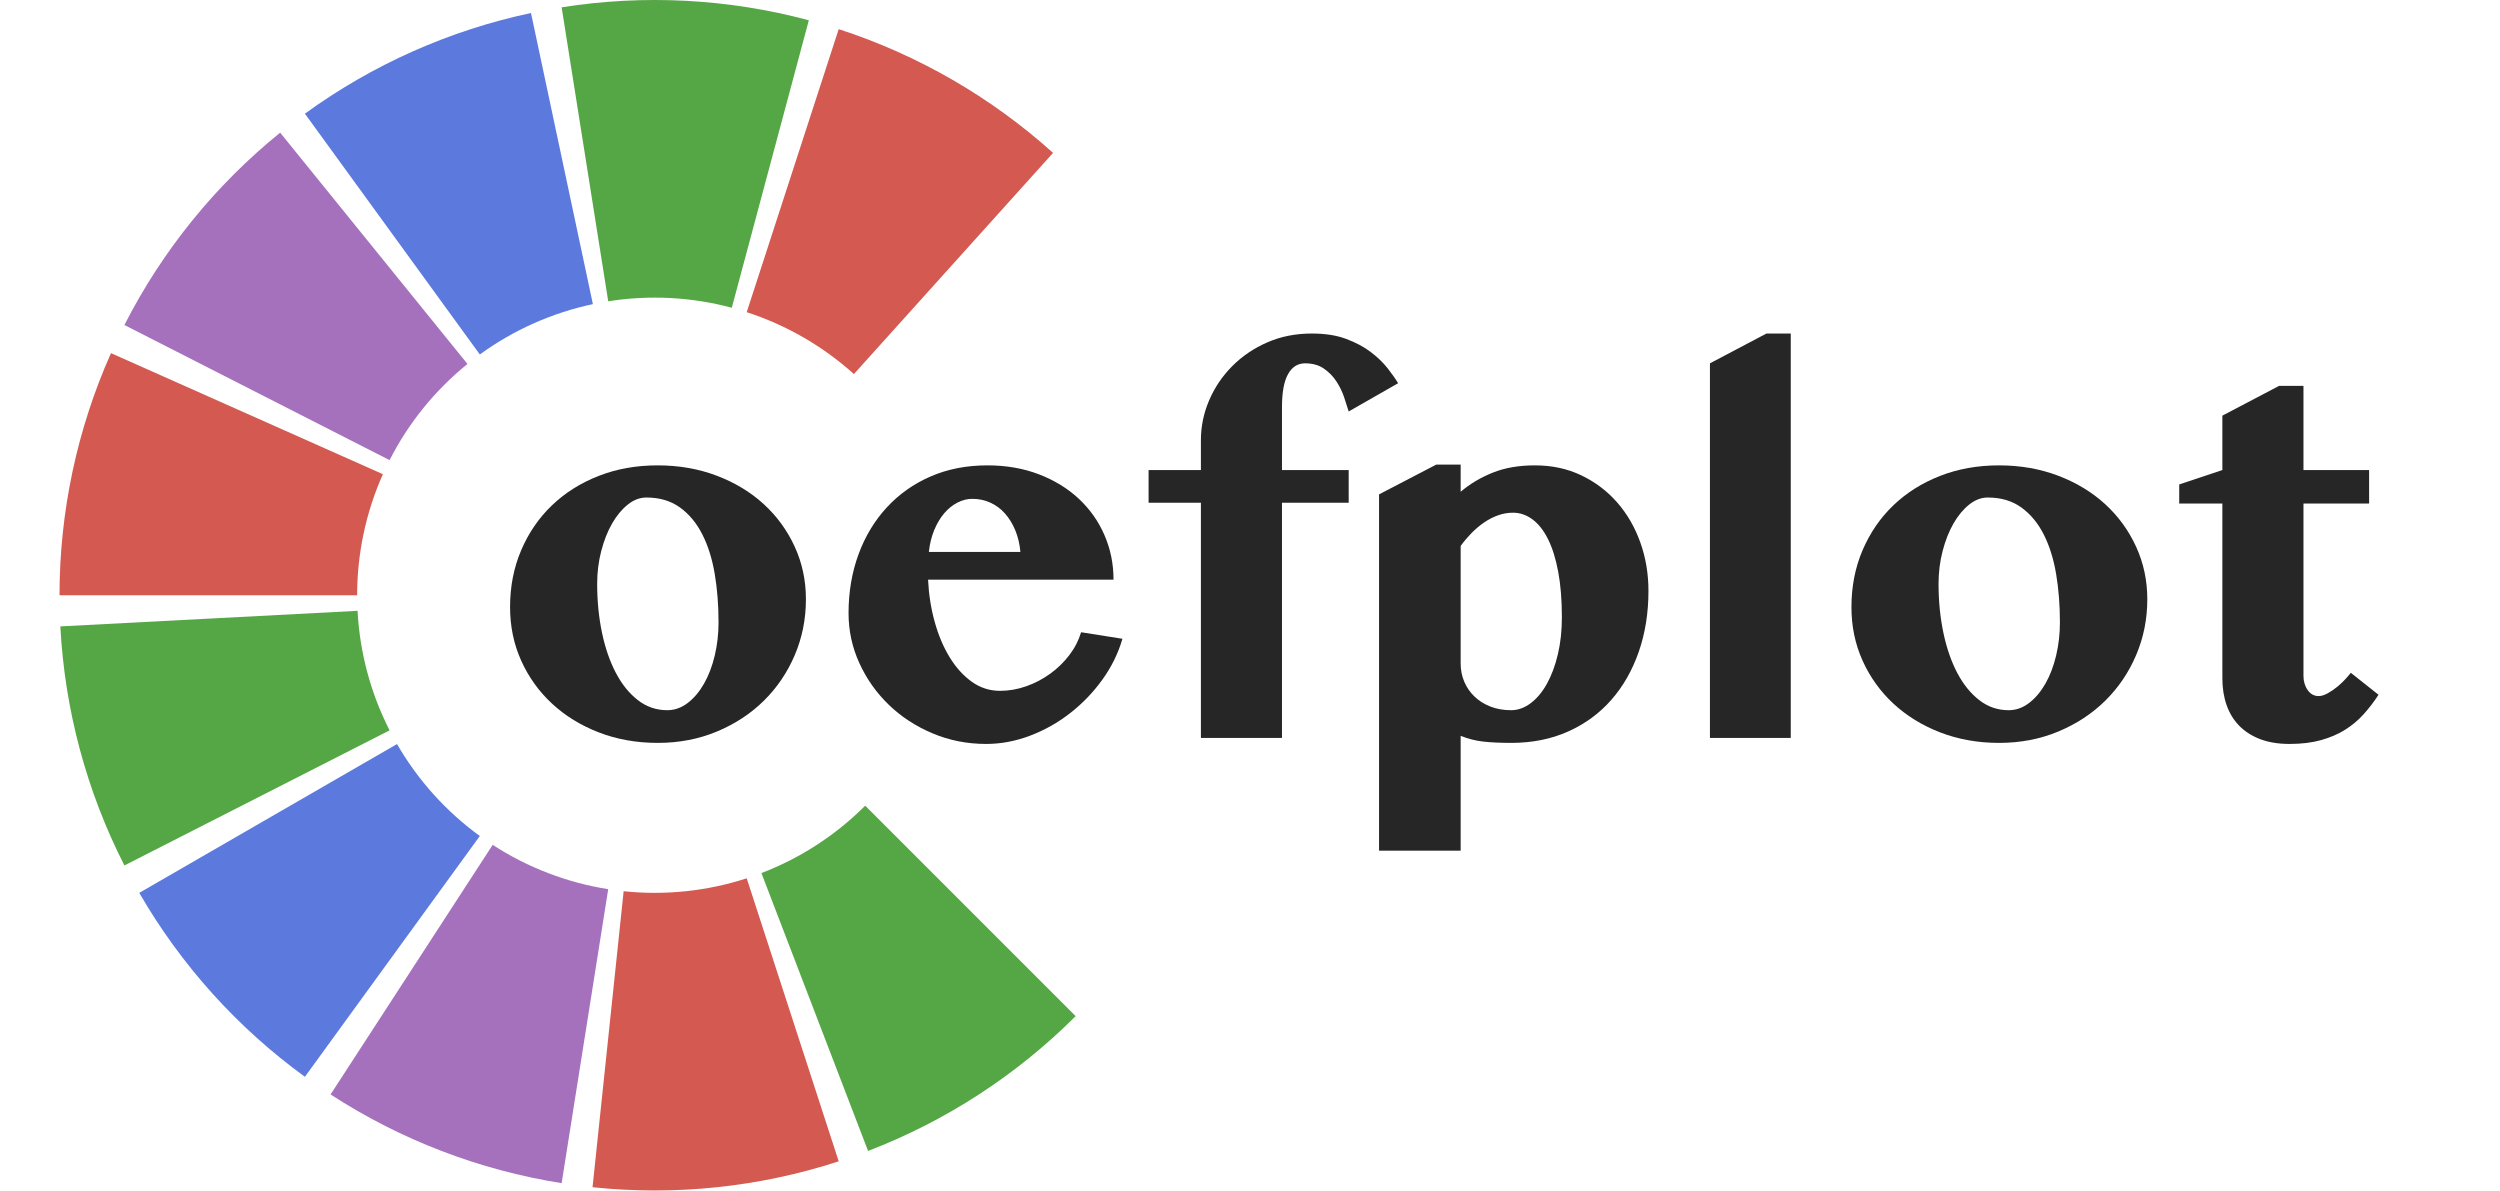
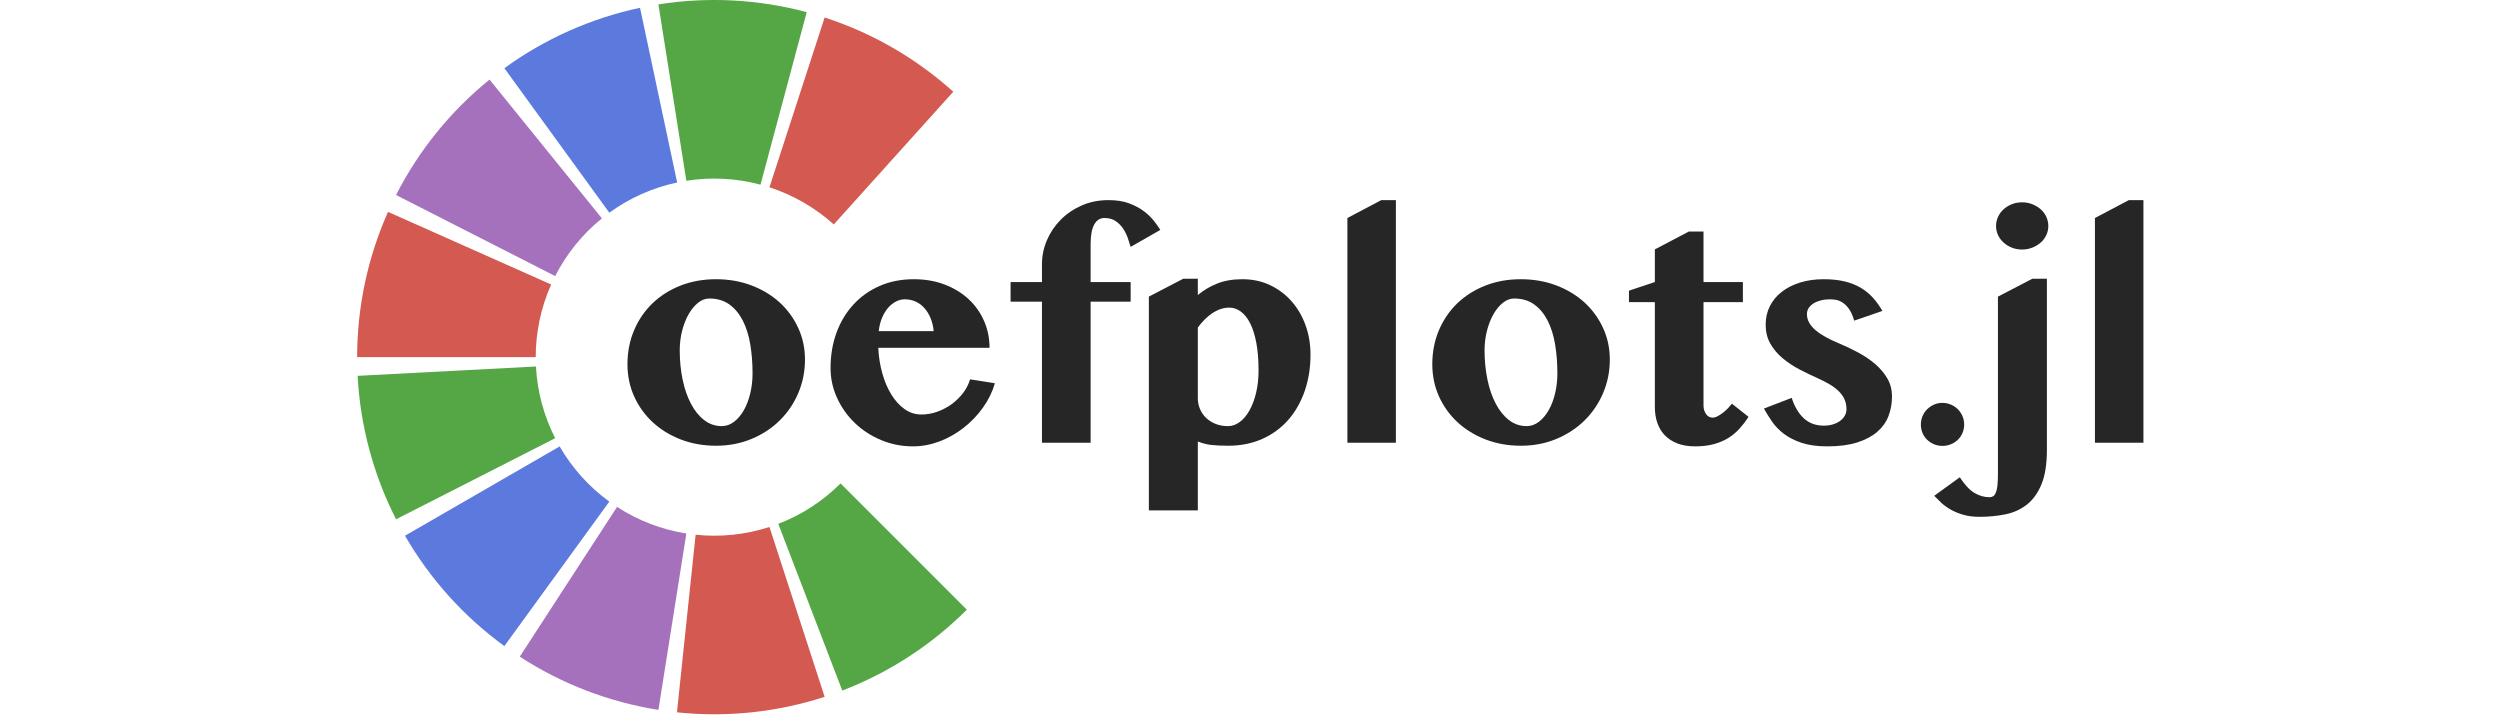
- <svg xmlns="http://www.w3.org/2000/svg" xmlns:xlink="http://www.w3.org/1999/xlink" width="420pt" height="200pt" viewBox="0 0 420 200" version="1.1">
+ <svg xmlns="http://www.w3.org/2000/svg" xmlns:xlink="http://www.w3.org/1999/xlink" width="700pt" height="200pt" viewBox="0 0 700 200" version="1.1">
  <defs>
    <g>
      <symbol overflow="visible" id="glyph0-0">
        <path style="stroke:none;" d="M 2.637 0 L 2.637 -66.008 L 56.516 -66.008 L 56.516 0 Z M 5.801 -2.504 L 53.305 -2.504 L 53.305 -63.5 L 5.801 -63.5 Z M 5.801 -2.504 " />
      </symbol>
      <symbol overflow="visible" id="glyph0-1">
        <path style="stroke:none;" d="M 28.52 0.836 C 24.945 0.836 21.645 0.25 18.609 -0.922 C 15.578 -2.094 12.957 -3.707 10.746 -5.758 C 8.531 -7.809 6.805 -10.219 5.559 -12.984 C 4.312 -15.754 3.691 -18.75 3.691 -21.973 C 3.691 -25.43 4.312 -28.617 5.559 -31.531 C 6.805 -34.445 8.523 -36.957 10.723 -39.066 C 12.922 -41.176 15.535 -42.824 18.566 -44.012 C 21.598 -45.199 24.902 -45.789 28.477 -45.789 C 32.051 -45.789 35.359 -45.211 38.406 -44.055 C 41.453 -42.898 44.086 -41.309 46.297 -39.289 C 48.508 -37.266 50.242 -34.887 51.504 -32.145 C 52.766 -29.406 53.395 -26.453 53.395 -23.289 C 53.395 -19.98 52.77 -16.859 51.527 -13.93 C 50.281 -11 48.551 -8.445 46.34 -6.262 C 44.129 -4.078 41.5 -2.352 38.453 -1.078 C 35.406 0.195 32.094 0.836 28.52 0.836 Z M 30.102 -4.656 C 31.332 -4.656 32.477 -5.062 33.531 -5.867 C 34.586 -6.672 35.5 -7.758 36.277 -9.117 C 37.055 -10.48 37.652 -12.055 38.078 -13.844 C 38.504 -15.629 38.715 -17.492 38.715 -19.422 C 38.715 -22.293 38.504 -24.996 38.078 -27.531 C 37.652 -30.066 36.957 -32.285 35.992 -34.188 C 35.023 -36.094 33.773 -37.602 32.234 -38.715 C 30.695 -39.828 28.812 -40.387 26.586 -40.387 C 25.504 -40.387 24.461 -39.992 23.469 -39.199 C 22.473 -38.406 21.594 -37.348 20.828 -36.012 C 20.066 -34.68 19.461 -33.141 19.008 -31.398 C 18.555 -29.656 18.324 -27.816 18.324 -25.883 C 18.324 -22.984 18.598 -20.242 19.137 -17.664 C 19.68 -15.086 20.457 -12.84 21.469 -10.922 C 22.477 -9 23.707 -7.477 25.16 -6.352 C 26.609 -5.223 28.258 -4.656 30.102 -4.656 Z M 30.102 -4.656 " />
      </symbol>
      <symbol overflow="visible" id="glyph0-2">
        <path style="stroke:none;" d="M 26.805 1.012 C 23.613 1.012 20.609 0.418 17.797 -0.77 C 14.984 -1.957 12.539 -3.551 10.461 -5.559 C 8.379 -7.566 6.73 -9.895 5.516 -12.547 C 4.301 -15.199 3.691 -18.004 3.691 -20.961 C 3.691 -24.508 4.25 -27.797 5.359 -30.828 C 6.473 -33.859 8.055 -36.488 10.109 -38.715 C 12.16 -40.941 14.613 -42.68 17.469 -43.922 C 20.324 -45.168 23.512 -45.789 27.027 -45.789 C 30.16 -45.789 33.031 -45.293 35.641 -44.297 C 38.246 -43.301 40.48 -41.938 42.34 -40.211 C 44.203 -38.48 45.645 -36.445 46.672 -34.102 C 47.695 -31.758 48.207 -29.254 48.207 -26.586 L 17.051 -26.586 C 17.168 -24.098 17.543 -21.723 18.172 -19.469 C 18.801 -17.211 19.645 -15.227 20.699 -13.512 C 21.754 -11.797 22.992 -10.438 24.41 -9.426 C 25.832 -8.414 27.406 -7.91 29.137 -7.91 C 30.629 -7.91 32.102 -8.168 33.551 -8.68 C 35 -9.191 36.344 -9.895 37.574 -10.789 C 38.805 -11.684 39.875 -12.723 40.781 -13.91 C 41.688 -15.094 42.348 -16.375 42.758 -17.754 L 49.703 -16.656 C 49 -14.223 47.879 -11.938 46.34 -9.801 C 44.801 -7.66 43 -5.785 40.934 -4.176 C 38.867 -2.562 36.621 -1.297 34.188 -0.375 C 31.758 0.547 29.297 1.012 26.805 1.012 Z M 32.562 -31.246 C 32.445 -32.562 32.16 -33.773 31.707 -34.871 C 31.254 -35.969 30.672 -36.914 29.969 -37.703 C 29.266 -38.496 28.445 -39.105 27.508 -39.527 C 26.57 -39.953 25.562 -40.164 24.477 -40.164 C 23.629 -40.164 22.793 -39.953 21.973 -39.527 C 21.152 -39.102 20.414 -38.504 19.754 -37.727 C 19.094 -36.949 18.539 -36.012 18.082 -34.914 C 17.629 -33.816 17.328 -32.594 17.184 -31.246 Z M 32.562 -31.246 " />
      </symbol>
      <symbol overflow="visible" id="glyph0-3">
        <path style="stroke:none;" d="M 34.629 -54.844 C 34.422 -55.516 34.168 -56.316 33.859 -57.238 C 33.551 -58.16 33.121 -59.047 32.562 -59.898 C 32.008 -60.746 31.305 -61.465 30.453 -62.051 C 29.605 -62.637 28.551 -62.93 27.289 -62.93 C 26.059 -62.93 25.109 -62.32 24.434 -61.105 C 23.758 -59.891 23.422 -58.051 23.422 -55.59 L 23.422 -45 L 34.629 -45 L 34.629 -39.508 L 23.422 -39.508 L 23.422 0 L 9.801 0 L 9.801 -39.508 L 1.012 -39.508 L 1.012 -45 L 9.801 -45 L 9.801 -50.008 C 9.801 -52.324 10.262 -54.559 11.184 -56.711 C 12.105 -58.863 13.395 -60.777 15.051 -62.445 C 16.707 -64.117 18.668 -65.449 20.941 -66.445 C 23.211 -67.441 25.707 -67.938 28.434 -67.938 C 30.66 -67.938 32.578 -67.641 34.188 -67.039 C 35.801 -66.438 37.18 -65.707 38.32 -64.84 C 39.461 -63.977 40.406 -63.07 41.156 -62.117 C 41.902 -61.164 42.496 -60.32 42.934 -59.59 Z M 34.629 -54.844 " />
      </symbol>
      <symbol overflow="visible" id="glyph0-4">
        <path style="stroke:none;" d="M 6.594 -40.914 L 16.215 -45.922 L 20.305 -45.922 L 20.305 -41.352 C 21.855 -42.672 23.648 -43.742 25.688 -44.562 C 27.723 -45.383 30.086 -45.789 32.781 -45.789 C 35.652 -45.789 38.262 -45.227 40.605 -44.098 C 42.949 -42.969 44.957 -41.449 46.625 -39.527 C 48.297 -37.609 49.586 -35.375 50.492 -32.828 C 51.402 -30.277 51.855 -27.57 51.855 -24.695 C 51.855 -21.004 51.312 -17.602 50.23 -14.48 C 49.145 -11.359 47.609 -8.664 45.617 -6.395 C 43.625 -4.125 41.207 -2.352 38.363 -1.078 C 35.523 0.195 32.328 0.836 28.785 0.836 C 26.969 0.836 25.406 0.762 24.105 0.617 C 22.801 0.469 21.531 0.148 20.305 -0.352 L 20.305 18.941 L 6.594 18.941 Z M 20.305 -12.48 C 20.305 -11.398 20.508 -10.379 20.918 -9.426 C 21.328 -8.473 21.898 -7.648 22.633 -6.945 C 23.363 -6.242 24.25 -5.684 25.289 -5.273 C 26.328 -4.863 27.496 -4.656 28.785 -4.656 C 29.926 -4.656 31.02 -5.047 32.059 -5.824 C 33.098 -6.602 34.008 -7.684 34.781 -9.074 C 35.559 -10.465 36.176 -12.113 36.629 -14.02 C 37.082 -15.922 37.309 -18.004 37.309 -20.258 C 37.309 -23.16 37.105 -25.707 36.695 -27.906 C 36.285 -30.102 35.711 -31.934 34.98 -33.398 C 34.25 -34.863 33.375 -35.969 32.367 -36.715 C 31.355 -37.461 30.266 -37.836 29.094 -37.836 C 28.242 -37.836 27.406 -37.691 26.586 -37.398 C 25.766 -37.105 24.984 -36.703 24.234 -36.188 C 23.488 -35.676 22.785 -35.082 22.125 -34.41 C 21.469 -33.734 20.859 -33.016 20.305 -32.258 Z M 20.305 -12.48 " />
      </symbol>
      <symbol overflow="visible" id="glyph0-5">
        <path style="stroke:none;" d="M 20.039 0 L 6.461 0 L 6.461 -62.93 L 15.953 -67.938 L 20.039 -67.938 Z M 20.039 0 " />
      </symbol>
      <symbol overflow="visible" id="glyph0-6">
        <path style="stroke:none;" d="M 1.891 -39.375 L 1.891 -42.582 L 9.141 -45 L 9.141 -54.141 L 18.676 -59.148 L 22.766 -59.148 L 22.766 -45 L 33.793 -45 L 33.793 -39.375 L 22.766 -39.375 L 22.766 -10.414 C 22.766 -9.508 23 -8.715 23.469 -8.043 C 23.938 -7.367 24.551 -7.031 25.312 -7.031 C 25.781 -7.031 26.301 -7.191 26.871 -7.516 C 27.445 -7.836 27.984 -8.211 28.5 -8.637 C 29.012 -9.062 29.465 -9.492 29.859 -9.93 C 30.258 -10.371 30.543 -10.707 30.719 -10.941 L 35.375 -7.25 C 34.613 -6.078 33.781 -4.988 32.871 -3.977 C 31.961 -2.965 30.922 -2.094 29.75 -1.363 C 28.578 -0.629 27.23 -0.051 25.707 0.375 C 24.184 0.797 22.426 1.012 20.434 1.012 C 18.531 1.012 16.875 0.738 15.469 0.199 C 14.062 -0.344 12.891 -1.098 11.953 -2.066 C 11.016 -3.031 10.312 -4.188 9.844 -5.539 C 9.375 -6.887 9.141 -8.379 9.141 -10.02 L 9.141 -39.375 Z M 1.891 -39.375 " />
      </symbol>
+       <symbol overflow="visible" id="glyph0-7">
+         <path style="stroke:none;" d="M 11.117 -12.57 C 11.91 -10.109 13.043 -8.195 14.523 -6.832 C 16.004 -5.469 17.855 -4.789 20.082 -4.789 C 21.02 -4.789 21.879 -4.906 22.652 -5.141 C 23.43 -5.375 24.105 -5.707 24.676 -6.129 C 25.246 -6.555 25.688 -7.047 25.992 -7.602 C 26.301 -8.16 26.453 -8.758 26.453 -9.406 C 26.453 -10.461 26.258 -11.402 25.863 -12.238 C 25.469 -13.074 24.918 -13.828 24.215 -14.5 C 23.512 -15.176 22.676 -15.797 21.711 -16.371 C 20.742 -16.941 19.703 -17.477 18.59 -17.973 C 16.801 -18.766 15.031 -19.621 13.273 -20.543 C 11.516 -21.469 9.93 -22.523 8.523 -23.707 C 7.117 -24.895 5.984 -26.25 5.121 -27.773 C 4.258 -29.297 3.824 -31.055 3.824 -33.047 C 3.824 -34.953 4.219 -36.688 5.008 -38.254 C 5.801 -39.82 6.914 -41.164 8.352 -42.273 C 9.785 -43.387 11.5 -44.254 13.492 -44.867 C 15.484 -45.484 17.68 -45.789 20.082 -45.789 C 22.281 -45.789 24.227 -45.586 25.93 -45.176 C 27.629 -44.766 29.121 -44.18 30.41 -43.418 C 31.699 -42.656 32.844 -41.727 33.836 -40.629 C 34.832 -39.531 35.727 -38.289 36.52 -36.914 L 28.609 -34.188 C 28.199 -35.625 27.699 -36.738 27.113 -37.531 C 26.527 -38.32 25.914 -38.914 25.27 -39.309 C 24.625 -39.703 23.992 -39.945 23.379 -40.035 C 22.766 -40.121 22.223 -40.164 21.754 -40.164 C 20.902 -40.164 20.098 -40.07 19.336 -39.879 C 18.574 -39.688 17.898 -39.418 17.312 -39.066 C 16.727 -38.715 16.258 -38.285 15.906 -37.77 C 15.555 -37.258 15.383 -36.664 15.383 -35.992 C 15.383 -35.141 15.602 -34.336 16.039 -33.574 C 16.48 -32.812 17.094 -32.102 17.887 -31.441 C 18.676 -30.781 19.605 -30.16 20.676 -29.574 C 21.746 -28.988 22.91 -28.434 24.172 -27.906 C 26.074 -27.113 27.926 -26.234 29.73 -25.27 C 31.531 -24.301 33.133 -23.211 34.539 -21.996 C 35.945 -20.781 37.074 -19.43 37.926 -17.953 C 38.773 -16.473 39.199 -14.824 39.199 -13.008 C 39.199 -11.047 38.875 -9.215 38.234 -7.516 C 37.59 -5.816 36.539 -4.336 35.09 -3.078 C 33.641 -1.816 31.766 -0.82 29.465 -0.086 C 27.164 0.645 24.375 1.012 21.094 1.012 C 18.281 1.012 15.902 0.688 13.953 0.043 C 12.004 -0.602 10.355 -1.43 9.008 -2.438 C 7.66 -3.449 6.547 -4.586 5.668 -5.844 C 4.789 -7.105 4.016 -8.352 3.34 -9.578 Z M 11.117 -12.57 " />
+       </symbol>
+       <symbol overflow="visible" id="glyph0-8">
+         <path style="stroke:none;" d="M 4.789 -5.098 C 4.789 -5.918 4.945 -6.703 5.25 -7.449 C 5.559 -8.195 5.992 -8.84 6.547 -9.383 C 7.105 -9.926 7.742 -10.355 8.461 -10.68 C 9.18 -11 9.961 -11.164 10.812 -11.164 C 11.66 -11.164 12.457 -11 13.207 -10.68 C 13.953 -10.355 14.598 -9.926 15.141 -9.383 C 15.68 -8.84 16.113 -8.195 16.438 -7.449 C 16.758 -6.703 16.918 -5.918 16.918 -5.098 C 16.918 -4.25 16.758 -3.457 16.438 -2.727 C 16.113 -1.992 15.68 -1.363 15.141 -0.836 C 14.598 -0.309 13.953 0.109 13.207 0.418 C 12.461 0.727 11.66 0.879 10.812 0.879 C 9.961 0.879 9.176 0.727 8.461 0.418 C 7.742 0.109 7.105 -0.309 6.547 -0.836 C 5.992 -1.363 5.559 -1.992 5.25 -2.727 C 4.945 -3.457 4.789 -4.25 4.789 -5.098 Z M 4.789 -5.098 " />
+       </symbol>
+       <symbol overflow="visible" id="glyph0-9">
+         <path style="stroke:none;" d="M -3.473 9.668 C -2.094 11.777 -0.734 13.234 0.617 14.039 C 1.965 14.844 3.383 15.25 4.879 15.25 C 5.258 15.25 5.594 15.152 5.891 14.965 C 6.184 14.773 6.43 14.43 6.637 13.93 C 6.84 13.434 6.988 12.758 7.074 11.91 C 7.164 11.059 7.207 9.977 7.207 8.656 L 7.207 -40.914 L 16.832 -45.922 L 20.918 -45.922 L 20.918 1.977 C 20.918 5.961 20.414 9.176 19.402 11.625 C 18.391 14.07 17.027 15.969 15.316 17.312 C 13.602 18.66 11.602 19.57 9.316 20.039 C 7.031 20.508 4.613 20.742 2.066 20.742 C 0.309 20.742 -1.238 20.543 -2.57 20.148 C -3.902 19.754 -5.074 19.262 -6.086 18.676 C -7.098 18.09 -7.969 17.453 -8.703 16.766 C -9.434 16.078 -10.078 15.438 -10.633 14.852 Z M 6.68 -60.688 C 6.68 -61.598 6.871 -62.461 7.25 -63.281 C 7.633 -64.102 8.152 -64.805 8.812 -65.391 C 9.469 -65.977 10.238 -66.445 11.117 -66.797 C 11.996 -67.148 12.949 -67.324 13.977 -67.324 C 14.973 -67.324 15.914 -67.148 16.809 -66.797 C 17.703 -66.445 18.484 -65.977 19.16 -65.391 C 19.836 -64.805 20.359 -64.102 20.742 -63.281 C 21.125 -62.461 21.312 -61.598 21.312 -60.688 C 21.312 -59.781 21.125 -58.922 20.742 -58.117 C 20.359 -57.312 19.836 -56.617 19.16 -56.031 C 18.484 -55.445 17.703 -54.977 16.809 -54.625 C 15.914 -54.273 14.969 -54.098 13.977 -54.098 C 12.949 -54.098 11.996 -54.273 11.117 -54.625 C 10.238 -54.977 9.469 -55.445 8.812 -56.031 C 8.152 -56.617 7.633 -57.312 7.25 -58.117 C 6.871 -58.922 6.68 -59.781 6.68 -60.688 Z M 6.68 -60.688 " />
+       </symbol>
    </g>
  </defs>
-   <g id="surface245">
-     <rect x="0" y="0" width="420" height="200" style="fill:rgb(100%,100%,100%);fill-opacity:1;stroke:none;" />
-     <path style=" stroke:none;fill-rule:nonzero;fill:rgb(22%,59.6%,14.9%);fill-opacity:0.85;" d="M 145.355 135.355 L 180.711 170.711 C 170.801 180.621 158.918 188.336 145.836 193.359 L 127.918 146.68 C 134.461 144.168 140.402 140.309 145.355 135.355 Z M 145.355 135.355 " />
-     <path style=" stroke:none;fill-rule:nonzero;fill:rgb(79.6%,23.5%,20%);fill-opacity:0.85;" d="M 125.449 147.555 L 140.902 195.105 C 127.574 199.438 113.484 200.918 99.547 199.453 L 104.773 149.727 C 111.742 150.457 118.785 149.719 125.449 147.555 Z M 125.449 147.555 " />
-     <path style=" stroke:none;fill-rule:nonzero;fill:rgb(58.4%,34.5%,69.8%);fill-opacity:0.85;" d="M 102.18 149.383 L 94.355 198.77 C 80.516 196.578 67.289 191.5 55.535 183.867 L 82.77 141.934 C 88.645 145.75 95.258 148.289 102.18 149.383 Z M 102.18 149.383 " />
-     <path style=" stroke:none;fill-rule:nonzero;fill:rgb(25.1%,38.8%,84.7%);fill-opacity:0.85;" d="M 80.609 140.449 L 51.223 180.902 C 39.883 172.664 30.406 162.137 23.398 150 L 66.699 125 C 70.203 131.066 74.941 136.332 80.609 140.449 Z M 80.609 140.449 " />
-     <path style=" stroke:none;fill-rule:nonzero;fill:rgb(22%,59.6%,14.9%);fill-opacity:0.85;" d="M 65.449 122.699 L 20.898 145.398 C 14.539 132.914 10.871 119.227 10.137 105.234 L 60.07 102.617 C 60.434 109.613 62.27 116.457 65.449 122.699 Z M 65.449 122.699 " />
-     <path style=" stroke:none;fill-rule:nonzero;fill:rgb(79.6%,23.5%,20%);fill-opacity:0.85;" d="M 60 100 L 10 100 C 10 85.984 12.945 72.129 18.645 59.328 L 64.324 79.664 C 61.473 86.062 60 92.992 60 100 Z M 60 100 " />
-     <path style=" stroke:none;fill-rule:nonzero;fill:rgb(58.4%,34.5%,69.8%);fill-opacity:0.85;" d="M 65.449 77.301 L 20.898 54.602 C 27.262 42.113 36.176 31.105 47.066 22.285 L 78.535 61.145 C 73.09 65.551 68.629 71.059 65.449 77.301 Z M 65.449 77.301 " />
-     <path style=" stroke:none;fill-rule:nonzero;fill:rgb(25.1%,38.8%,84.7%);fill-opacity:0.85;" d="M 80.609 59.551 L 51.223 19.098 C 62.559 10.859 75.5 5.098 89.207 2.184 L 99.605 51.094 C 92.75 52.551 86.281 55.43 80.609 59.551 Z M 80.609 59.551 " />
-     <path style=" stroke:none;fill-rule:nonzero;fill:rgb(22%,59.6%,14.9%);fill-opacity:0.85;" d="M 102.18 50.617 L 94.355 1.23 C 108.199 -0.961 122.344 -0.219 135.883 3.406 L 122.941 51.703 C 116.172 49.891 109.098 49.52 102.18 50.617 Z M 102.18 50.617 " />
-     <path style=" stroke:none;fill-rule:nonzero;fill:rgb(79.6%,23.5%,20%);fill-opacity:0.85;" d="M 125.449 52.445 L 140.902 4.895 C 154.23 9.227 166.5 16.309 176.914 25.684 L 143.457 62.844 C 138.25 58.152 132.113 54.613 125.449 52.445 Z M 125.449 52.445 " />
+   <g id="surface1">
+     <rect x="0" y="0" width="700" height="200" style="fill:rgb(100%,100%,100%);fill-opacity:1;stroke:none;" />
+     <path style=" stroke:none;fill-rule:nonzero;fill:rgb(22%,59.6%,14.9%);fill-opacity:0.85;" d="M 235.355 135.355 L 270.711 170.711 C 260.801 180.621 248.918 188.336 235.836 193.359 L 217.918 146.68 C 224.461 144.168 230.402 140.309 235.355 135.355 Z M 235.355 135.355 " />
+     <path style=" stroke:none;fill-rule:nonzero;fill:rgb(79.6%,23.5%,20%);fill-opacity:0.85;" d="M 215.449 147.555 L 230.902 195.105 C 217.574 199.438 203.484 200.918 189.547 199.453 L 194.773 149.727 C 201.742 150.457 208.785 149.719 215.449 147.555 Z M 215.449 147.555 " />
+     <path style=" stroke:none;fill-rule:nonzero;fill:rgb(58.4%,34.5%,69.8%);fill-opacity:0.85;" d="M 192.18 149.383 L 184.355 198.77 C 170.516 196.578 157.289 191.5 145.535 183.867 L 172.77 141.934 C 178.645 145.75 185.258 148.289 192.18 149.383 Z M 192.18 149.383 " />
+     <path style=" stroke:none;fill-rule:nonzero;fill:rgb(25.1%,38.8%,84.7%);fill-opacity:0.85;" d="M 170.609 140.449 L 141.223 180.902 C 129.883 172.664 120.406 162.137 113.398 150 L 156.699 125 C 160.203 131.066 164.941 136.332 170.609 140.449 Z M 170.609 140.449 " />
+     <path style=" stroke:none;fill-rule:nonzero;fill:rgb(22%,59.6%,14.9%);fill-opacity:0.85;" d="M 155.449 122.699 L 110.898 145.398 C 104.539 132.914 100.871 119.227 100.137 105.234 L 150.07 102.617 C 150.434 109.613 152.27 116.457 155.449 122.699 Z M 155.449 122.699 " />
+     <path style=" stroke:none;fill-rule:nonzero;fill:rgb(79.6%,23.5%,20%);fill-opacity:0.85;" d="M 150 100 L 100 100 C 100 85.984 102.945 72.129 108.645 59.328 L 154.324 79.664 C 151.473 86.062 150 92.992 150 100 Z M 150 100 " />
+     <path style=" stroke:none;fill-rule:nonzero;fill:rgb(58.4%,34.5%,69.8%);fill-opacity:0.85;" d="M 155.449 77.301 L 110.898 54.602 C 117.262 42.113 126.176 31.105 137.066 22.285 L 168.535 61.145 C 163.09 65.551 158.629 71.059 155.449 77.301 Z M 155.449 77.301 " />
+     <path style=" stroke:none;fill-rule:nonzero;fill:rgb(25.1%,38.8%,84.7%);fill-opacity:0.85;" d="M 170.609 59.551 L 141.223 19.098 C 152.559 10.859 165.5 5.098 179.207 2.184 L 189.605 51.094 C 182.75 52.551 176.281 55.43 170.609 59.551 Z M 170.609 59.551 " />
+     <path style=" stroke:none;fill-rule:nonzero;fill:rgb(22%,59.6%,14.9%);fill-opacity:0.85;" d="M 192.18 50.617 L 184.355 1.23 C 198.199 -0.961 212.344 -0.219 225.883 3.406 L 212.941 51.703 C 206.172 49.891 199.098 49.52 192.18 50.617 Z M 192.18 50.617 " />
+     <path style=" stroke:none;fill-rule:nonzero;fill:rgb(79.6%,23.5%,20%);fill-opacity:0.85;" d="M 215.449 52.445 L 230.902 4.895 C 244.23 9.227 256.5 16.309 266.914 25.684 L 233.457 62.844 C 228.25 58.152 222.113 54.613 215.449 52.445 Z M 215.449 52.445 " />
    <g style="fill:rgb(0%,0%,0%);fill-opacity:0.85;">
-       <use xlink:href="#glyph0-1" x="82" y="123.97" />
-       <use xlink:href="#glyph0-2" x="138.865" y="123.97" />
-       <use xlink:href="#glyph0-3" x="191.951" y="123.97" />
-       <use xlink:href="#glyph0-4" x="225.086" y="123.97" />
-       <use xlink:href="#glyph0-5" x="280.809" y="123.97" />
-       <use xlink:href="#glyph0-1" x="307.352" y="123.97" />
-       <use xlink:href="#glyph0-6" x="364.217" y="123.97" />
+       <use xlink:href="#glyph0-1" x="172" y="123.97" />
+       <use xlink:href="#glyph0-2" x="228.865" y="123.97" />
+       <use xlink:href="#glyph0-3" x="281.951" y="123.97" />
+       <use xlink:href="#glyph0-4" x="315.086" y="123.97" />
+       <use xlink:href="#glyph0-5" x="370.809" y="123.97" />
+       <use xlink:href="#glyph0-1" x="397.352" y="123.97" />
+       <use xlink:href="#glyph0-6" x="454.217" y="123.97" />
+       <use xlink:href="#glyph0-7" x="490.56" y="123.97" />
+       <use xlink:href="#glyph0-8" x="533.055" y="123.97" />
+       <use xlink:href="#glyph0-9" x="552.215" y="123.97" />
+       <use xlink:href="#glyph0-5" x="580.12" y="123.97" />
    </g>
  </g>
</svg>
